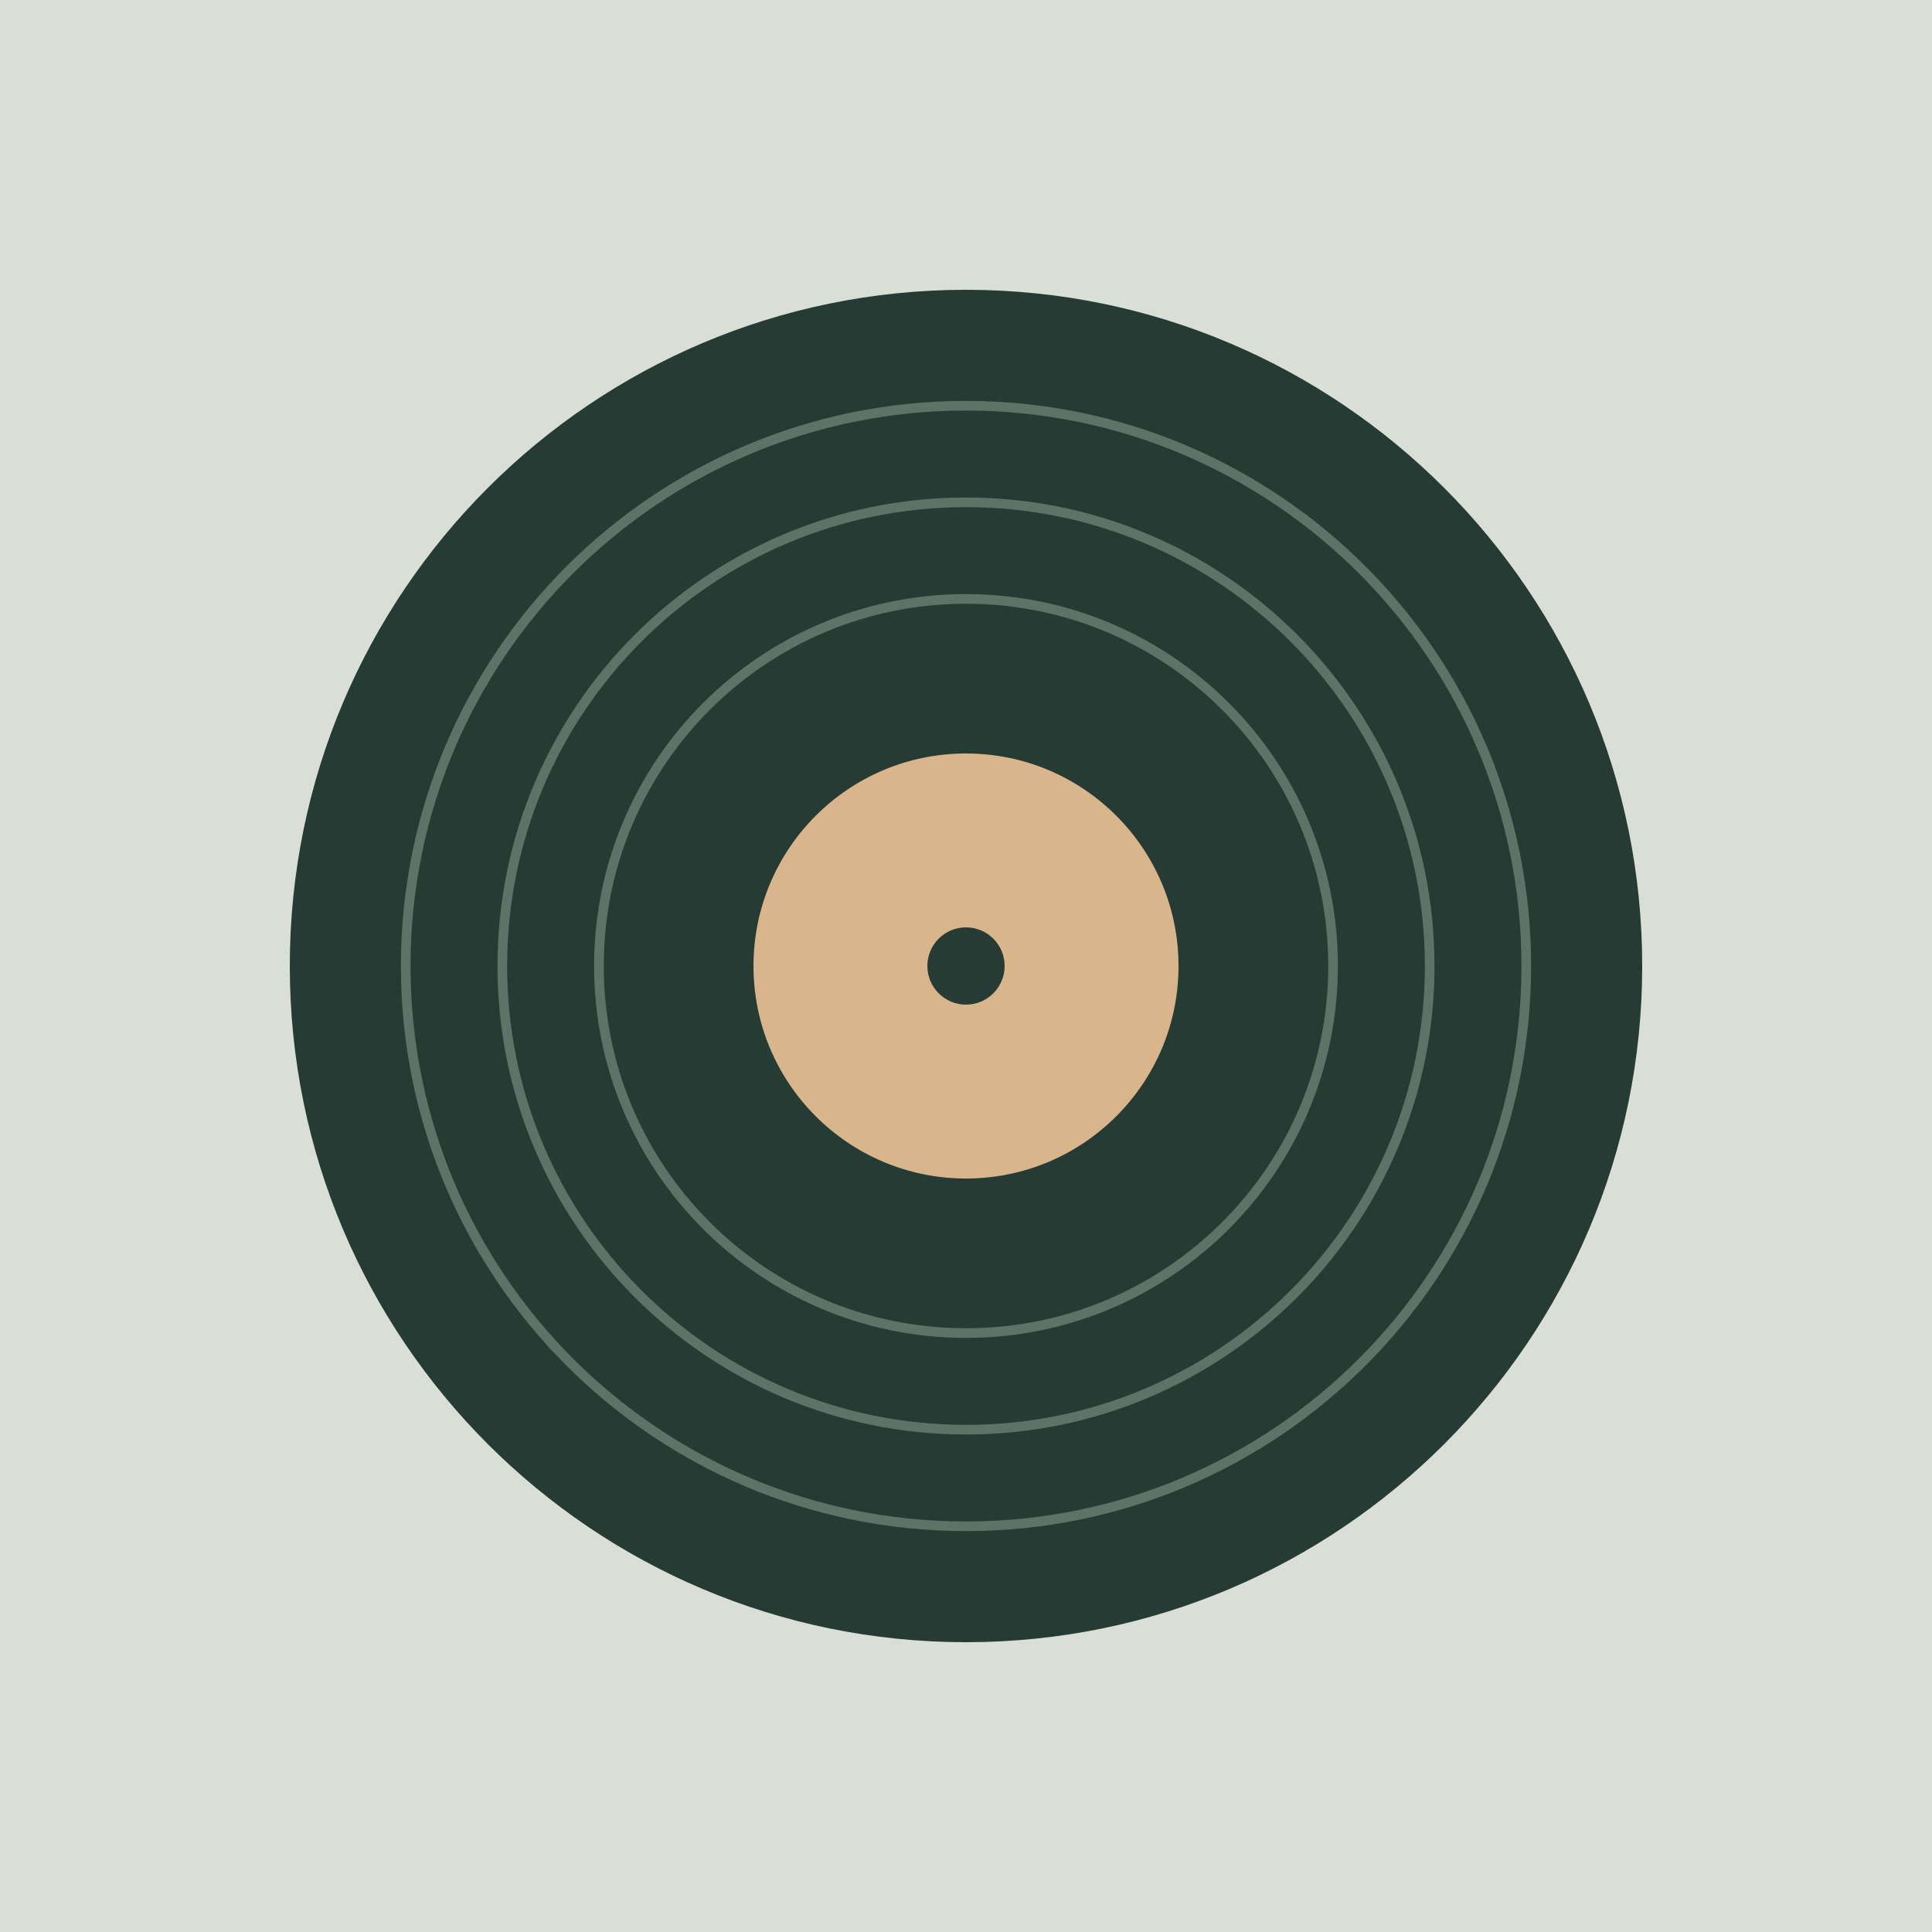
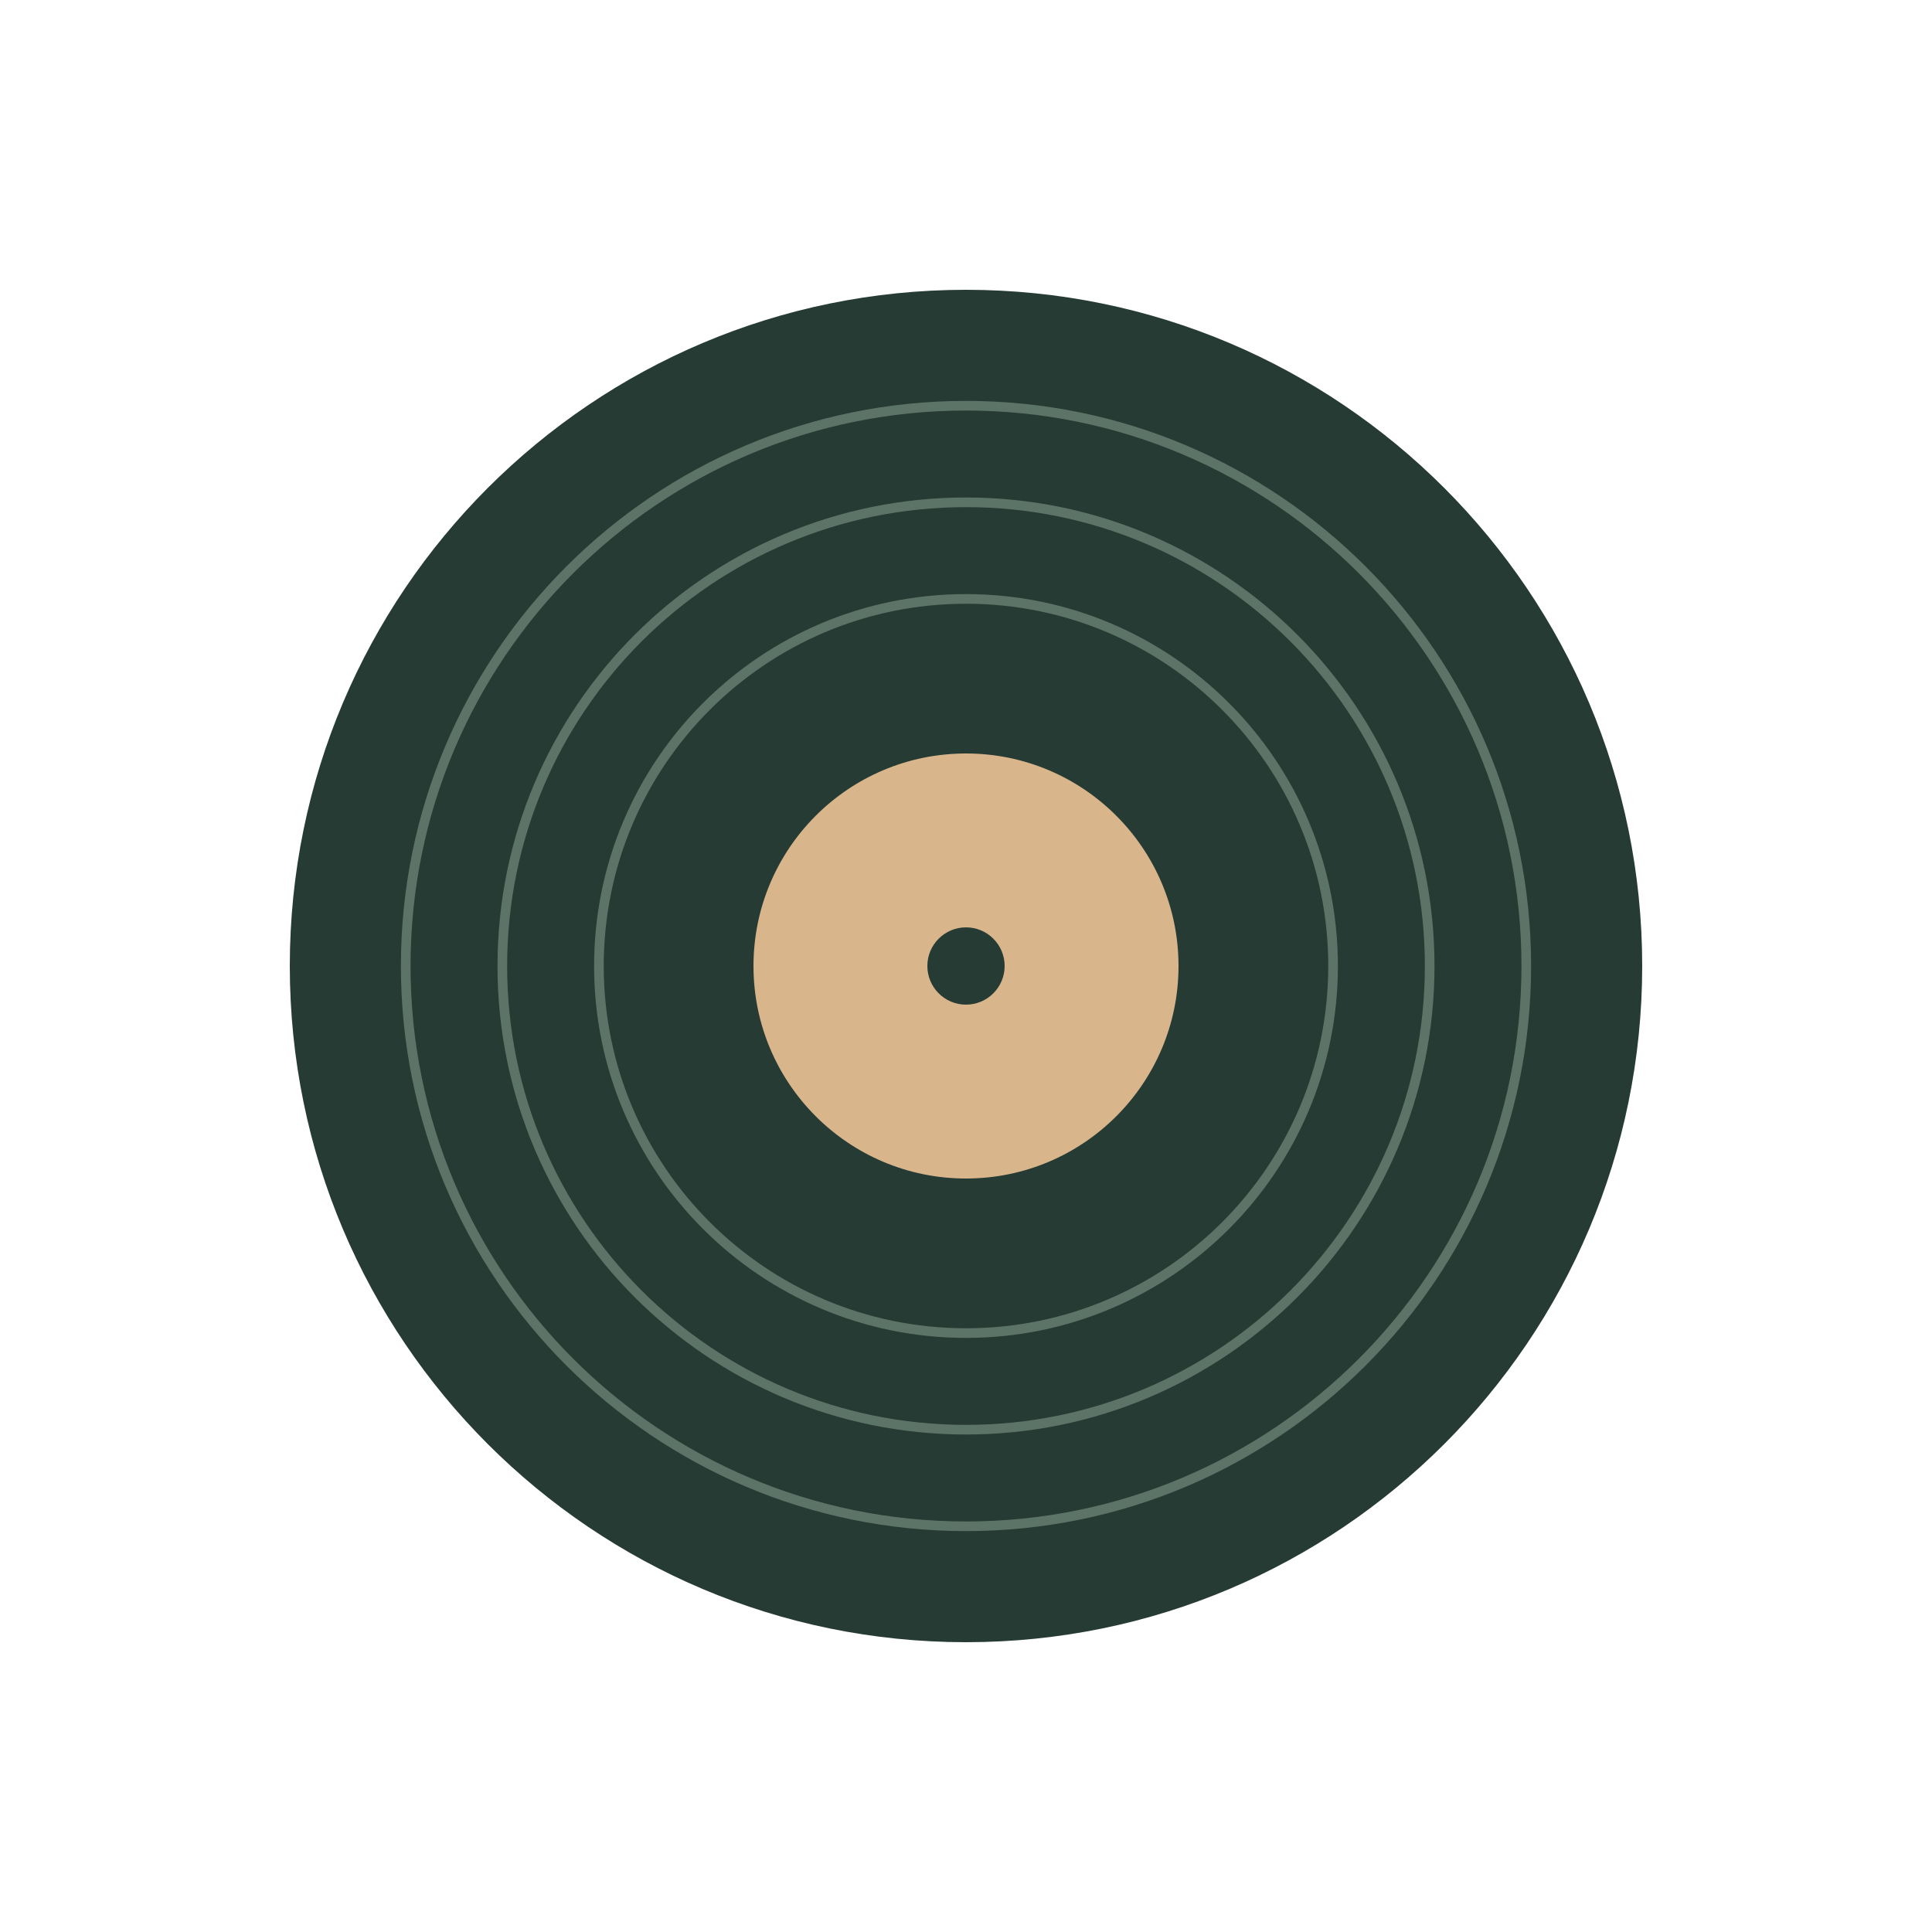
<svg xmlns="http://www.w3.org/2000/svg" viewBox="0 0 200 200">
-   <rect width="200" height="200" fill="#d9dfd7" />
  <circle cx="100" cy="100" r="70" fill="#253b33" />
  <g fill="none" stroke="#5c7368">
    <circle cx="100" cy="100" r="58" />
    <circle cx="100" cy="100" r="48" />
    <circle cx="100" cy="100" r="38" />
  </g>
  <circle cx="100" cy="100" r="22" fill="#d9b58c" />
  <circle cx="100" cy="100" r="4" fill="#253b33" />
</svg>
